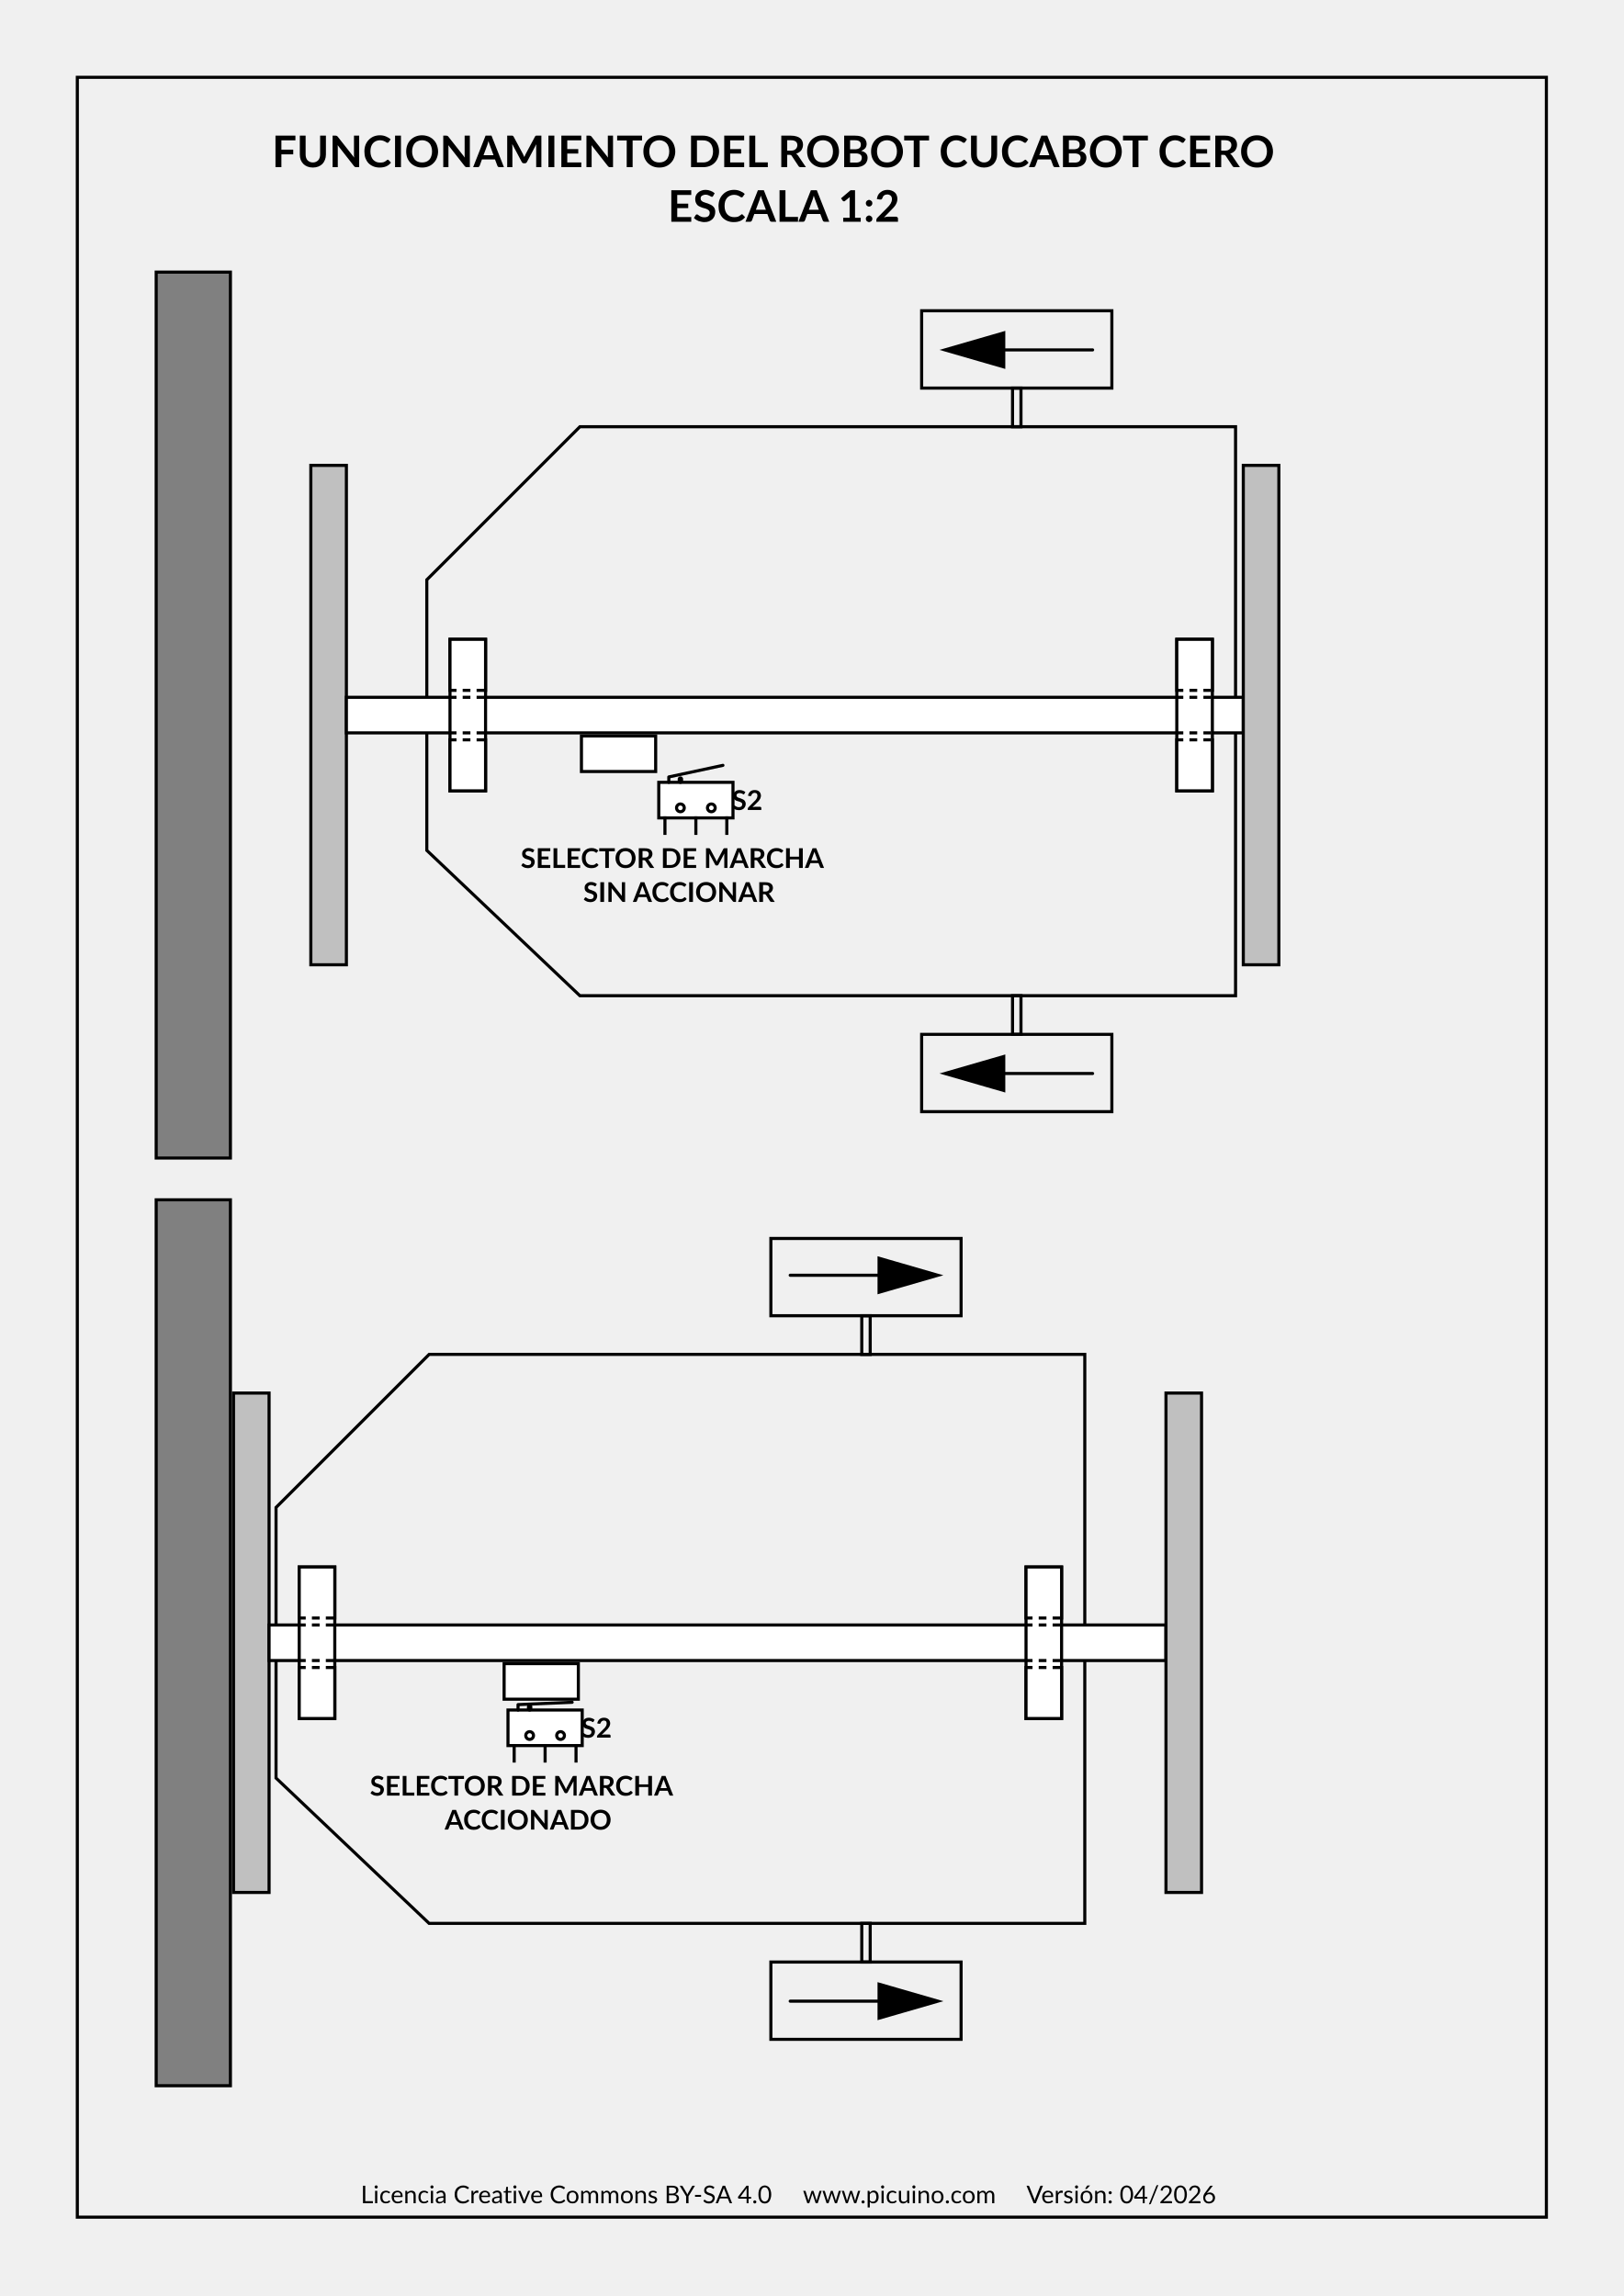
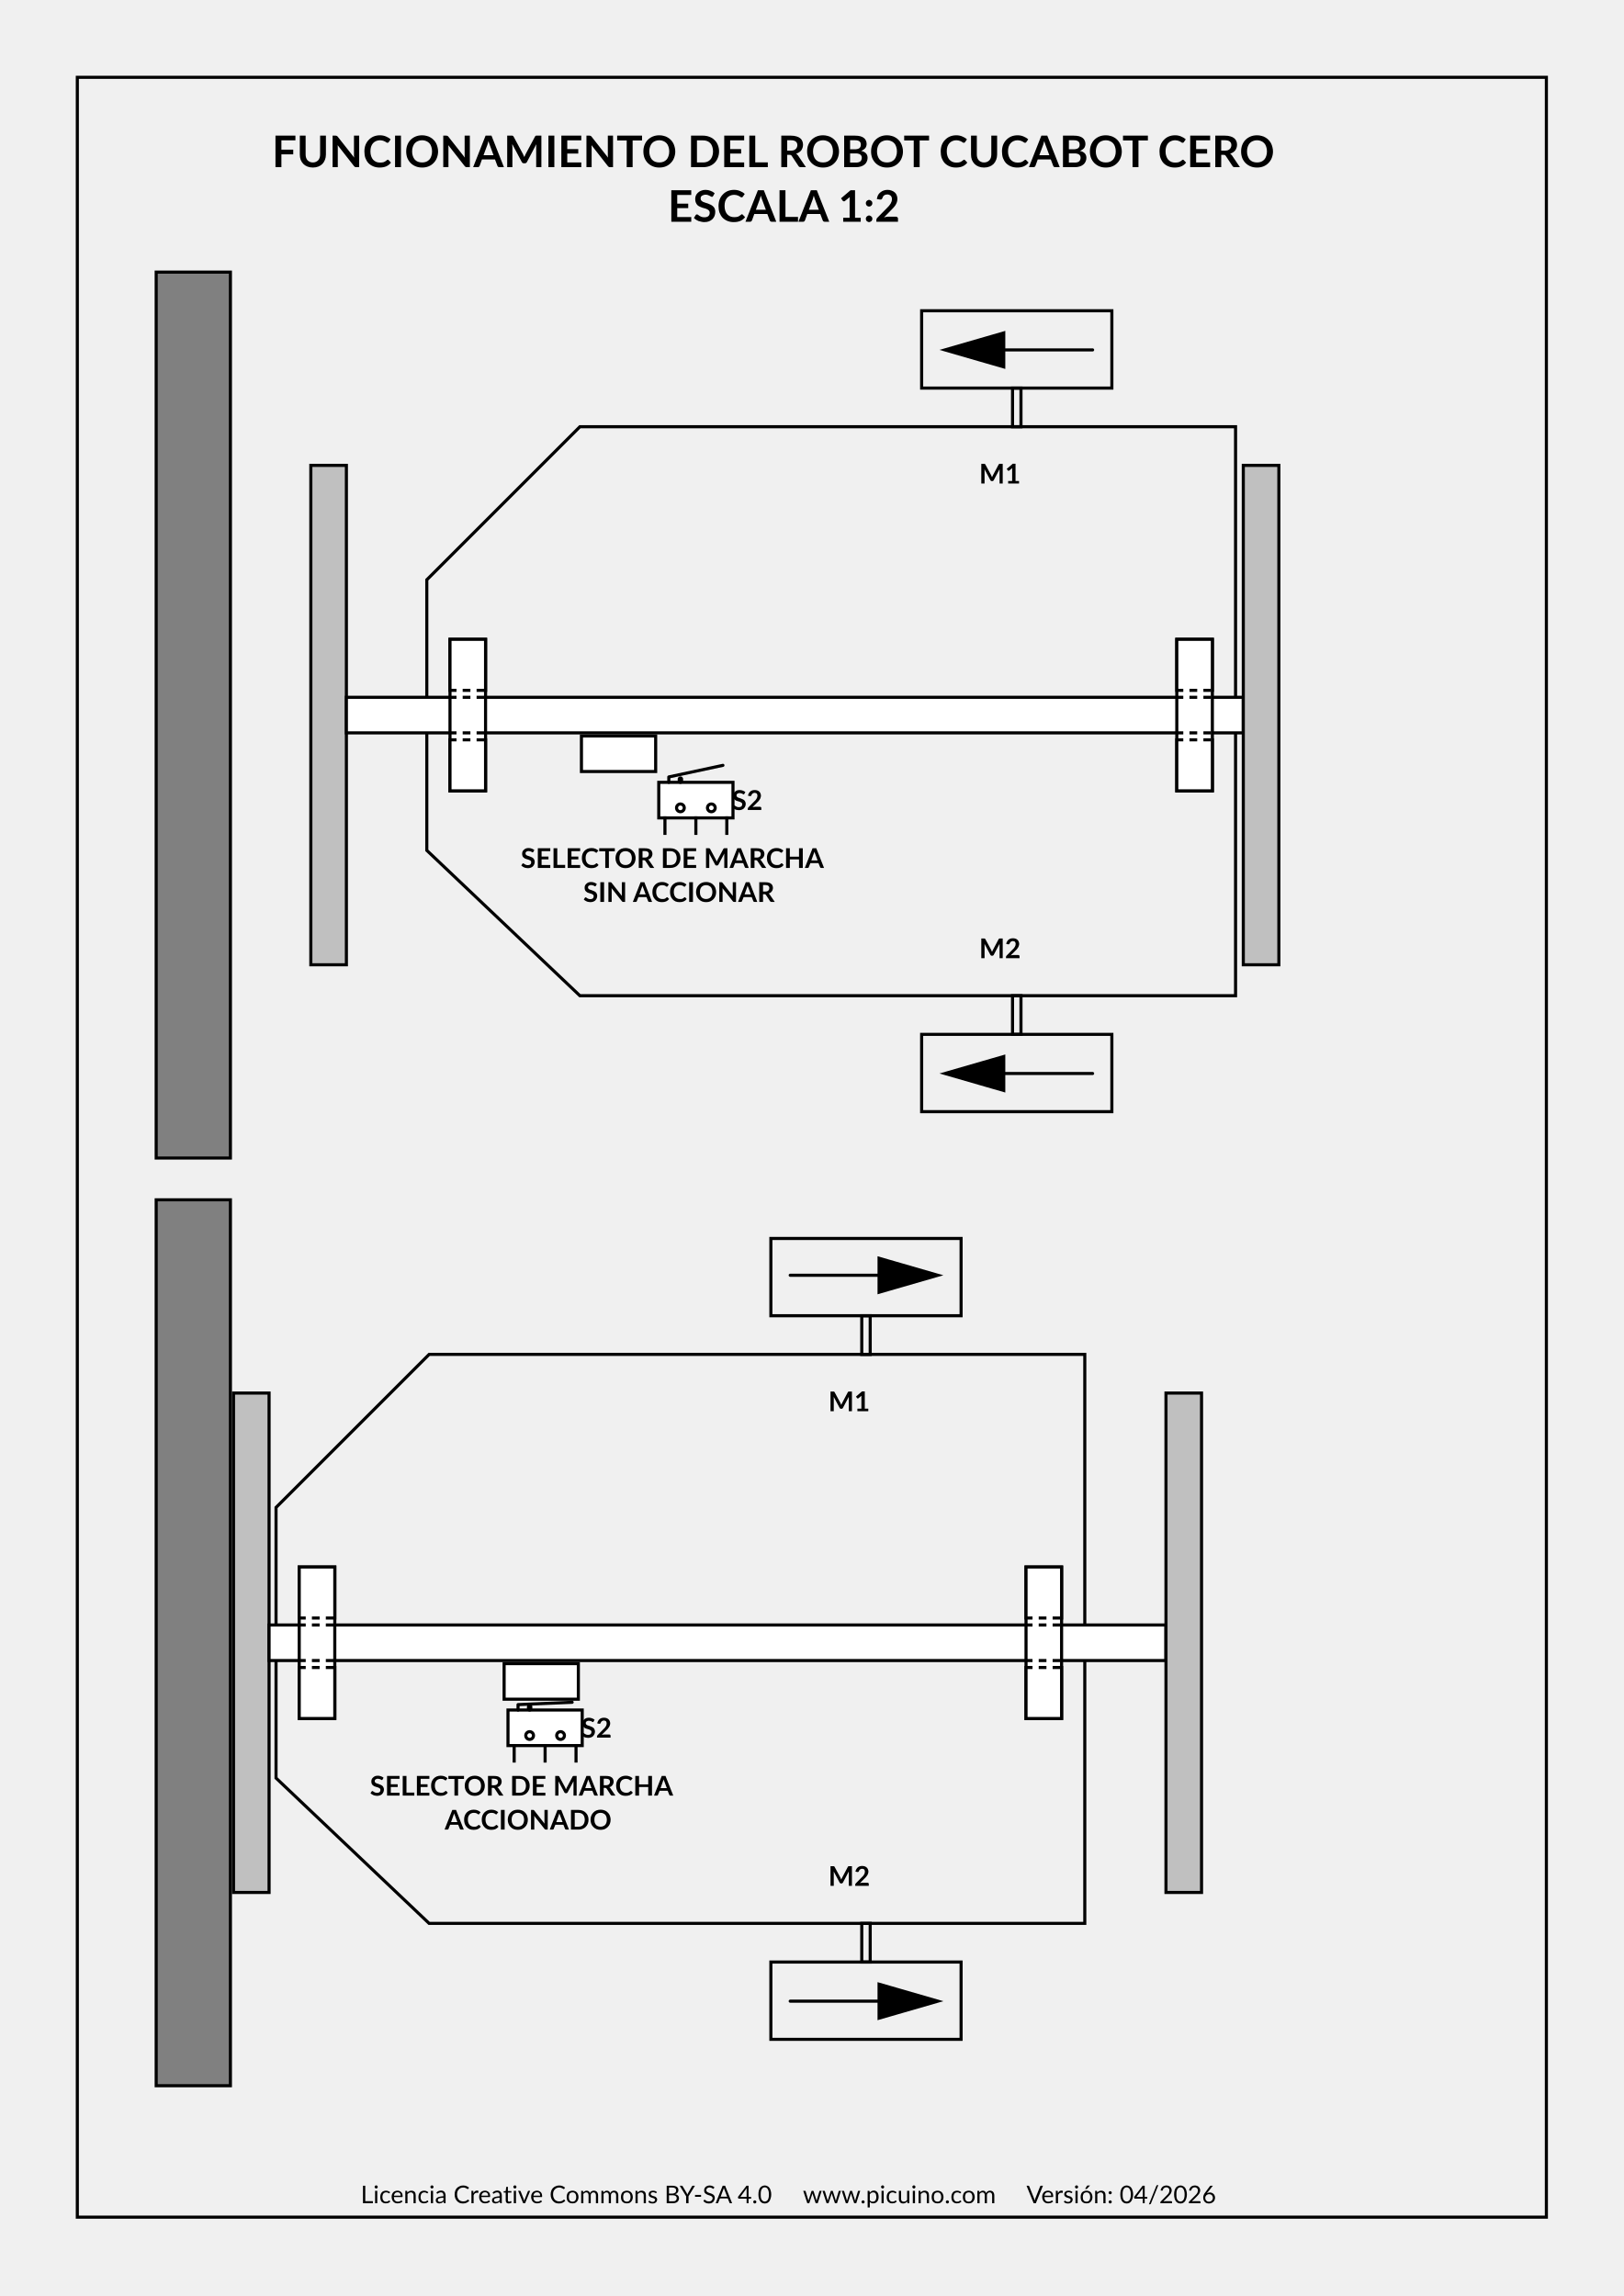
<svg xmlns="http://www.w3.org/2000/svg" width="210mm" height="297mm" viewBox="0 0 210 297" version="1.1" id="svg1">
  <defs id="defs1">
    <marker style="overflow:visible" id="Triangle" refX="0" refY="0" orient="auto-start-reverse" markerWidth="4" markerHeight="2" viewBox="0 0 1 1" preserveAspectRatio="none">
      <path transform="scale(0.5)" style="fill:context-stroke;fill-rule:evenodd;stroke:context-stroke;stroke-width:1pt" d="M 5.77,0 -2.88,5 V -5 Z" id="path135" />
    </marker>
    <rect x="411.969" y="1073.386" width="162.52" height="22.677" id="rect10" />
  </defs>
  <g id="layer1">
    <rect style="stroke-width:0.401;fill:none;fill-opacity:1;stroke:#000000;stroke-linecap:butt;stroke-opacity:1" id="rect128" width="190" height="277.624" x="10" y="10" transform="matrix(1,0,0,0.9970336,0,0.02966399)" />
    <text xml:space="preserve" style="font-weight:bold;font-size:12.7px;font-family:Lato;-inkscape-font-specification:'Lato Bold';writing-mode:lr-tb;direction:ltr;fill:#000000;stroke-width:0;fill-opacity:1;stroke:none" x="25.026" y="20.242" id="text1">
      <tspan id="tspan1" style="stroke-width:0;fill:#000000;fill-opacity:1;stroke:none" x="25.026" y="20.242" />
    </text>
    <text xml:space="preserve" style="font-weight:bold;font-size:5.644px;font-family:Lato;-inkscape-font-specification:'Lato Bold';text-align:center;writing-mode:lr-tb;direction:ltr;text-anchor:middle;fill:#000000;fill-opacity:1;stroke:none;stroke-width:0" x="104.814" y="21.626" id="text2">
      <tspan id="tspan2" style="font-size:5.644px;stroke-width:0" x="104.814" y="21.626">FUNCIONAMIENTO DEL ROBOT CUCABOT CERO</tspan>
      <tspan style="font-size:5.644px;stroke-width:0" x="104.814" y="28.682" id="tspan11">ESCALA 1:2</tspan>
    </text>
    <text xml:space="preserve" style="font-weight:normal;font-size:3.175px;font-family:Lato;-inkscape-font-specification:Lato;text-align:center;writing-mode:lr-tb;direction:ltr;text-anchor:middle;fill:#000000;fill-opacity:1;stroke:none;stroke-width:0.4;stroke-dasharray:none;stroke-opacity:1;font-style:normal;font-stretch:normal;font-variant:normal" x="104" y="285" id="text9">
      <tspan style="fill:#000000;fill-opacity:1;stroke:none;stroke-width:0.4;-inkscape-font-specification:Lato;font-family:Lato;font-weight:normal;font-style:normal;font-stretch:normal;font-variant:normal;font-size:3.175px" x="104" y="285" id="tspan10">Licencia Creative Commons BY-SA 4.0     www.picuino.com     Versión: 04/2026</tspan>
    </text>
    <text xml:space="preserve" transform="scale(0.2645833)" id="text10" style="font-weight:bold;font-size:21.333px;font-family:Lato;-inkscape-font-specification:'Lato Bold';writing-mode:lr-tb;direction:ltr;white-space:pre;shape-inside:url(#rect10);display:inline;fill:#000000;fill-opacity:1;stroke:none;stroke-width:1.512;stroke-dasharray:none;stroke-opacity:1" />
    <path id="rect1" style="fill:none;stroke:#000000;stroke-width:0.4;stroke-linecap:round" d="M 75,55.2 H 159.8 V 128.8 H 75 L 55.2,110 V 92 75 Z" />
    <g id="g4" transform="matrix(0.9920001,0,0,0.999894,-9.958791,10.004)" style="stroke-width:1.004">
      <rect style="fill:none;stroke:#000000;stroke-width:0.402;stroke-linecap:round" id="rect2" width="24.8" height="10" x="130.2" y="30.2" />
      <rect style="fill:none;stroke:#000000;stroke-width:0.402;stroke-linecap:round" id="rect4" width="1.1" height="5" x="142.05" y="40.2" />
    </g>
    <g id="g6" transform="matrix(0.9920006,0,0,-0.9998926,-9.958871,173.9959)" style="stroke-width:1.004">
      <rect style="fill:none;stroke:#000000;stroke-width:0.402;stroke-linecap:round" id="rect5" width="24.8" height="10" x="130.2" y="30.2" />
      <rect style="fill:none;stroke:#000000;stroke-width:0.402;stroke-linecap:round" id="rect6" width="1.1" height="5" x="142.05" y="40.2" />
    </g>
    <g id="g55" transform="translate(9.999999,-10)">
      <rect style="fill:#c0c0c0;fill-opacity:1;stroke:#000000;stroke-width:0.4" id="rect3" width="4.6" height="64.6" x="30.2" y="70.2" />
      <rect style="fill:#ffffff;stroke:#000000;stroke-width:0.4" id="rect11" width="116" height="4.6" x="34.8" y="100.2" />
      <rect style="fill:#c0c0c0;fill-opacity:1;stroke:#000000;stroke-width:0.4" id="rect12" width="4.6" height="64.6" x="150.8" y="70.2" />
      <rect style="fill:#ffffff;stroke:#000000;stroke-width:0.4" id="rect13" width="4.6" height="6.6" x="48.2" y="92.7" />
      <rect style="fill:#ffffff;stroke:#000000;stroke-width:0.4" id="rect14" width="4.6" height="6.6" x="48.2" y="105.7" />
      <rect style="fill:#ffffff;stroke:#000000;stroke-width:0.4" id="rect25" width="4.6" height="19.6" x="48.2" y="92.7" />
      <path style="fill:#ffffff;stroke:#000000;stroke-width:0.4;stroke-dasharray:1, 0.8;stroke-dashoffset:0.16" d="m 48.2,99.3 h 4.6" id="path47" />
      <path style="fill:#ffffff;stroke:#000000;stroke-width:0.4;stroke-dasharray:1, 0.8;stroke-dashoffset:0.16" d="m 48.2,105.7 h 4.6" id="path48" />
      <path style="fill:#ffffff;stroke:#000000;stroke-width:0.4;stroke-dasharray:1, 0.8;stroke-dashoffset:0.16" d="m 48.2,100.2 h 4.6" id="path49" />
      <path style="fill:#ffffff;stroke:#000000;stroke-width:0.4;stroke-dasharray:1, 0.8;stroke-dashoffset:0.16" d="m 48.2,104.8 h 4.6" id="path50" />
      <rect style="fill:#ffffff;stroke:#000000;stroke-width:0.4" id="rect50" width="4.6" height="6.6" x="142.2" y="92.7" />
      <rect style="fill:#ffffff;stroke:#000000;stroke-width:0.4" id="rect51" width="4.6" height="6.6" x="142.2" y="105.7" />
      <rect style="fill:#ffffff;stroke:#000000;stroke-width:0.4" id="rect52" width="4.6" height="19.6" x="142.2" y="92.7" />
      <path style="fill:#ffffff;stroke:#000000;stroke-width:0.4;stroke-dasharray:1, 0.8;stroke-dashoffset:0.16" d="m 142.2,99.3 h 4.6" id="path52" />
      <path style="fill:#ffffff;stroke:#000000;stroke-width:0.4;stroke-dasharray:1, 0.8;stroke-dashoffset:0.16" d="m 142.2,105.7 h 4.6" id="path53" />
      <path style="fill:#ffffff;stroke:#000000;stroke-width:0.4;stroke-dasharray:1, 0.8;stroke-dashoffset:0.16" d="m 142.2,100.2 h 4.6" id="path54" />
      <path style="fill:#ffffff;stroke:#000000;stroke-width:0.4;stroke-dasharray:1, 0.8;stroke-dashoffset:0.16" d="m 142.2,104.8 h 4.6" id="path55" />
    </g>
    <rect style="fill:#ffffff;fill-opacity:1;stroke:#000000;stroke-width:0.4;stroke-dasharray:none;stroke-dashoffset:0.16" id="rect59" width="9.6" height="4.6" x="75.2" y="95.2" />
    <g id="g69" transform="translate(9.999999,-10)">
      <rect style="fill:#ffffff;fill-opacity:1;stroke:#000000;stroke-width:0.4;stroke-dasharray:none;stroke-dashoffset:0.605" id="rect60" width="9.6" height="4.6" x="75.2" y="111.2" />
      <path style="fill:#ffffff;fill-opacity:1;stroke:#000000;stroke-width:0.4;stroke-linecap:butt;stroke-dasharray:none;stroke-dashoffset:0.605" d="M 76,115.6 V 118" id="path61" />
      <path style="fill:#ffffff;fill-opacity:1;stroke:#000000;stroke-width:0.4;stroke-linecap:butt;stroke-dasharray:none;stroke-dashoffset:0.605" d="M 80,115.6 V 118" id="path62" />
      <path style="fill:#ffffff;fill-opacity:1;stroke:#000000;stroke-width:0.4;stroke-linecap:butt;stroke-dasharray:none;stroke-dashoffset:0.605" d="M 84,115.6 V 118" id="path63" />
      <ellipse style="fill:#ffffff;fill-opacity:1;stroke:#000000;stroke-width:0.4;stroke-linecap:butt;stroke-dasharray:none;stroke-dashoffset:0.605" id="path64" cx="78" cy="114.5" rx="0.5" ry="0.5" />
      <path style="fill:none;fill-opacity:1;stroke:#000000;stroke-width:0.4;stroke-linecap:round;stroke-linejoin:round;stroke-dasharray:none;stroke-dashoffset:0.605" d="m 76.5,111.2 v -0.7 l 7,-1.5" id="path65" />
      <path style="fill:none;fill-opacity:1;stroke:#000000;stroke-width:0.7;stroke-linecap:round;stroke-linejoin:round;stroke-dasharray:none;stroke-dashoffset:0.605" d="m 78,111.046 v -0.266" id="path66" />
      <ellipse style="fill:#ffffff;fill-opacity:1;stroke:#000000;stroke-width:0.4;stroke-linecap:butt;stroke-dasharray:none;stroke-dashoffset:0.605" id="ellipse66" cx="82" cy="114.5" rx="0.5" ry="0.5" />
    </g>
    <text xml:space="preserve" style="font-weight:bold;font-size:3.523px;font-family:Lato;-inkscape-font-specification:'Lato Bold';text-align:center;writing-mode:lr-tb;direction:ltr;text-anchor:middle;fill:#000000;fill-opacity:1;stroke:none;stroke-width:0.4;stroke-linecap:butt" x="98.623" y="104.927" id="text3" transform="scale(1.001486,0.9985157)">
      <tspan id="tspan3" style="font-size:3.523px;fill:#000000;fill-opacity:1;stroke:none;stroke-width:0.4" x="98.623" y="104.927">S2</tspan>
    </text>
    <text xml:space="preserve" style="font-weight:bold;font-size:3.523px;font-family:Lato;-inkscape-font-specification:'Lato Bold';text-align:center;writing-mode:lr-tb;direction:ltr;text-anchor:middle;fill:#000000;fill-opacity:1;stroke:none;stroke-width:0.4;stroke-linecap:butt" x="89.816" y="112.438" id="text11" transform="scale(1.001486,0.9985157)">
      <tspan id="tspan8" style="font-size:3.523px;fill:#000000;fill-opacity:1;stroke:none;stroke-width:0.4" x="89.816" y="112.438">SELECTOR DE MARCHA</tspan>
      <tspan style="font-size:3.523px;fill:#000000;fill-opacity:1;stroke:none;stroke-width:0.4" x="89.816" y="116.842" id="tspan40">SIN ACCIONAR</tspan>
    </text>
    <path id="path11" style="fill:none;stroke:#000000;stroke-width:0.4;stroke-linecap:round" d="m 55.5,175.2 h 84.8 v 73.6 H 55.5 L 35.7,230 v -18 -17 z" />
    <g id="g16" transform="matrix(0.9920001,0,0,0.999894,-29.45879,130.004)" style="stroke-width:1.004">
      <rect style="fill:none;stroke:#000000;stroke-width:0.402;stroke-linecap:round" id="rect15" width="24.8" height="10" x="130.2" y="30.2" />
      <rect style="fill:none;stroke:#000000;stroke-width:0.402;stroke-linecap:round" id="rect16" width="1.1" height="5" x="142.05" y="40.2" />
    </g>
    <g id="g18" transform="matrix(0.9920006,0,0,-0.9998926,-29.45887,293.9959)" style="stroke-width:1.004">
      <rect style="fill:none;stroke:#000000;stroke-width:0.402;stroke-linecap:round" id="rect17" width="24.8" height="10" x="130.2" y="30.2" />
      <rect style="fill:none;stroke:#000000;stroke-width:0.402;stroke-linecap:round" id="rect18" width="1.1" height="5" x="142.05" y="40.2" />
    </g>
    <rect style="fill:#ffffff;stroke:#000000;stroke-width:0.4" id="rect22" width="4.6" height="6.6" x="38.7" y="202.7" />
    <rect style="fill:#ffffff;stroke:#000000;stroke-width:0.4" id="rect23" width="4.6" height="6.6" x="38.7" y="215.7" />
    <g id="g38">
      <rect style="fill:#c0c0c0;fill-opacity:1;stroke:#000000;stroke-width:0.4" id="rect19" width="4.6" height="64.6" x="30.2" y="180.2" />
      <rect style="fill:#ffffff;stroke:#000000;stroke-width:0.4" id="rect20" width="116" height="4.6" x="34.8" y="210.2" />
      <rect style="fill:#c0c0c0;fill-opacity:1;stroke:#000000;stroke-width:0.4" id="rect21" width="4.6" height="64.6" x="150.8" y="180.2" />
      <rect style="fill:#ffffff;fill-opacity:1;stroke:#000000;stroke-width:0.4;stroke-dasharray:none;stroke-dashoffset:0.16" id="rect32" width="9.6" height="4.6" x="65.2" y="215.2" />
    </g>
    <rect style="fill:#ffffff;stroke:#000000;stroke-width:0.4" id="rect24" width="4.6" height="19.6" x="38.7" y="202.7" />
    <path style="fill:#ffffff;stroke:#000000;stroke-width:0.4;stroke-dasharray:1, 0.8;stroke-dashoffset:0.16" d="m 38.7,209.3 h 4.6" id="path24" />
    <path style="fill:#ffffff;stroke:#000000;stroke-width:0.4;stroke-dasharray:1, 0.8;stroke-dashoffset:0.16" d="m 38.7,215.7 h 4.6" id="path25" />
    <path style="fill:#ffffff;stroke:#000000;stroke-width:0.4;stroke-dasharray:1, 0.8;stroke-dashoffset:0.16" d="m 38.7,210.2 h 4.6" id="path26" />
    <path style="fill:#ffffff;stroke:#000000;stroke-width:0.4;stroke-dasharray:1, 0.8;stroke-dashoffset:0.16" d="m 38.7,214.8 h 4.6" id="path27" />
    <rect style="fill:#ffffff;stroke:#000000;stroke-width:0.4" id="rect27" width="4.6" height="6.6" x="132.7" y="202.7" />
    <rect style="fill:#ffffff;stroke:#000000;stroke-width:0.4" id="rect28" width="4.6" height="6.6" x="132.7" y="215.7" />
    <rect style="fill:#ffffff;stroke:#000000;stroke-width:0.4" id="rect29" width="4.6" height="19.6" x="132.7" y="202.7" />
    <path style="fill:#ffffff;stroke:#000000;stroke-width:0.4;stroke-dasharray:1, 0.8;stroke-dashoffset:0.16" d="m 132.7,209.3 h 4.6" id="path29" />
    <path style="fill:#ffffff;stroke:#000000;stroke-width:0.4;stroke-dasharray:1, 0.8;stroke-dashoffset:0.16" d="m 132.7,215.7 h 4.6" id="path30" />
    <path style="fill:#ffffff;stroke:#000000;stroke-width:0.4;stroke-dasharray:1, 0.8;stroke-dashoffset:0.16" d="m 132.7,210.2 h 4.6" id="path31" />
    <path style="fill:#ffffff;stroke:#000000;stroke-width:0.4;stroke-dasharray:1, 0.8;stroke-dashoffset:0.16" d="m 132.7,214.8 h 4.6" id="path32" />
    <g id="g39" transform="translate(-9.500001)">
      <rect style="fill:#ffffff;fill-opacity:1;stroke:#000000;stroke-width:0.4;stroke-dasharray:none;stroke-dashoffset:0.605" id="rect33" width="9.6" height="4.6" x="75.2" y="221.2" />
      <path style="fill:#ffffff;fill-opacity:1;stroke:#000000;stroke-width:0.4;stroke-linecap:butt;stroke-dasharray:none;stroke-dashoffset:0.605" d="m 76,225.6 v 2.4" id="path33" />
      <path style="fill:#ffffff;fill-opacity:1;stroke:#000000;stroke-width:0.4;stroke-linecap:butt;stroke-dasharray:none;stroke-dashoffset:0.605" d="m 80,225.6 v 2.4" id="path34" />
      <path style="fill:#ffffff;fill-opacity:1;stroke:#000000;stroke-width:0.4;stroke-linecap:butt;stroke-dasharray:none;stroke-dashoffset:0.605" d="m 84,225.6 v 2.4" id="path35" />
      <ellipse style="fill:#ffffff;fill-opacity:1;stroke:#000000;stroke-width:0.4;stroke-linecap:butt;stroke-dasharray:none;stroke-dashoffset:0.605" id="ellipse35" cx="78" cy="224.5" rx="0.5" ry="0.5" />
      <path style="fill:none;fill-opacity:1;stroke:#000000;stroke-width:0.4;stroke-linecap:round;stroke-linejoin:round;stroke-dasharray:none;stroke-dashoffset:0.605" d="m 76.5,221.2 v -0.7 l 7,-0.3" id="path36" />
      <path style="fill:none;fill-opacity:1;stroke:#000000;stroke-width:0.7;stroke-linecap:round;stroke-linejoin:round;stroke-dasharray:none;stroke-dashoffset:0.605" d="m 78,221.046 v -0.266" id="path37" />
      <ellipse style="fill:#ffffff;fill-opacity:1;stroke:#000000;stroke-width:0.4;stroke-linecap:butt;stroke-dasharray:none;stroke-dashoffset:0.605" id="ellipse37" cx="82" cy="224.5" rx="0.5" ry="0.5" />
    </g>
    <text xml:space="preserve" style="font-weight:bold;font-size:3.523px;font-family:Lato;-inkscape-font-specification:'Lato Bold';text-align:center;writing-mode:lr-tb;direction:ltr;text-anchor:middle;fill:#000000;fill-opacity:1;stroke:none;stroke-width:0.4;stroke-linecap:butt" x="79.152" y="225.105" id="text37" transform="scale(1.001486,0.9985157)">
      <tspan id="tspan37" style="font-size:3.523px;fill:#000000;fill-opacity:1;stroke:none;stroke-width:0.4" x="79.152" y="225.105">S2</tspan>
    </text>
    <text xml:space="preserve" style="font-weight:bold;font-size:3.523px;font-family:Lato;-inkscape-font-specification:'Lato Bold';text-align:center;writing-mode:lr-tb;direction:ltr;text-anchor:middle;fill:#000000;fill-opacity:1;stroke:none;stroke-width:0.4;stroke-linecap:butt" x="70.345" y="232.617" id="text38" transform="scale(1.001486,0.9985157)">
      <tspan id="tspan38" style="font-size:3.523px;fill:#000000;fill-opacity:1;stroke:none;stroke-width:0.4" x="70.345" y="232.617">SELECTOR DE MARCHA</tspan>
      <tspan style="font-size:3.523px;fill:#000000;fill-opacity:1;stroke:none;stroke-width:0.4" x="70.345" y="237.02" id="tspan39">ACCIONADO</tspan>
    </text>
    <path style="fill:none;stroke:#000000;stroke-width:0.4;stroke-linecap:round;stroke-linejoin:round;stroke-dasharray:none;stroke-dashoffset:0.605;marker-end:url(#Triangle)" d="m 102.2,164.962 h 14.131" id="path40" />
    <path style="fill:none;stroke:#000000;stroke-width:0.4;stroke-linecap:round;stroke-linejoin:round;stroke-dasharray:none;stroke-dashoffset:0.605;marker-end:url(#Triangle)" d="m 102.2,258.862 h 14.131" id="path41" />
    <path style="fill:none;stroke:#000000;stroke-width:0.4;stroke-linecap:round;stroke-linejoin:round;stroke-dasharray:none;stroke-dashoffset:0.605;marker-end:url(#Triangle)" d="M 141.312,138.862 H 127.182" id="path42" />
    <path style="fill:none;stroke:#000000;stroke-width:0.4;stroke-linecap:round;stroke-linejoin:round;stroke-dasharray:none;stroke-dashoffset:0.605;marker-end:url(#Triangle)" d="M 141.312,45.262 H 127.182" id="path43" />
    <rect style="fill:#808080;fill-opacity:1;stroke:#000000;stroke-width:0.4;stroke-linecap:round;stroke-linejoin:miter;stroke-dasharray:none;stroke-dashoffset:0.605" id="rect43" width="9.6" height="114.6" x="20.2" y="35.2" />
    <rect style="fill:#808080;fill-opacity:1;stroke:#000000;stroke-width:0.4;stroke-linecap:round;stroke-linejoin:miter;stroke-dasharray:none;stroke-dashoffset:0.605" id="rect44" width="9.6" height="114.6" x="20.2" y="155.2" />
+     <text xml:space="preserve" style="font-weight:bold;font-size:3.523px;font-family:Lato;-inkscape-font-specification:'Lato Bold';text-align:center;writing-mode:lr-tb;direction:ltr;text-anchor:middle;fill:#000000;fill-opacity:1;stroke:none;stroke-width:0.4;stroke-linecap:butt" x="131.274" y="124.131" id="text12" transform="scale(1.001486,0.9985157)">
+       <tspan id="tspan12" style="font-size:3.523px;fill:#000000;fill-opacity:1;stroke:none;stroke-width:0.4" x="131.274" y="124.131">M2</tspan>
+     </text>
+     <text xml:space="preserve" style="font-weight:bold;font-size:3.523px;font-family:Lato;-inkscape-font-specification:'Lato Bold';text-align:center;writing-mode:lr-tb;direction:ltr;text-anchor:middle;fill:#000000;fill-opacity:1;stroke:none;stroke-width:0.4;stroke-linecap:butt" x="131.274" y="62.64" id="text13" transform="scale(1.001486,0.9985157)">
+       <tspan id="tspan13" style="font-size:3.523px;fill:#000000;fill-opacity:1;stroke:none;stroke-width:0.4" x="131.274" y="62.64">M1</tspan>
+     </text>
+     <text xml:space="preserve" style="font-weight:bold;font-size:3.523px;font-family:Lato;-inkscape-font-specification:'Lato Bold';text-align:center;writing-mode:lr-tb;direction:ltr;text-anchor:middle;fill:#000000;fill-opacity:1;stroke:none;stroke-width:0.4;stroke-linecap:butt" x="111.802" y="244.309" id="text12-5" transform="scale(1.001486,0.9985157)">
+       <tspan id="tspan12-1" style="font-size:3.523px;fill:#000000;fill-opacity:1;stroke:none;stroke-width:0.4" x="111.802" y="244.309">M2</tspan>
+     </text>
+     <text xml:space="preserve" style="font-weight:bold;font-size:3.523px;font-family:Lato;-inkscape-font-specification:'Lato Bold';text-align:center;writing-mode:lr-tb;direction:ltr;text-anchor:middle;fill:#000000;fill-opacity:1;stroke:none;stroke-width:0.4;stroke-linecap:butt" x="111.802" y="182.818" id="text13-7" transform="scale(1.001486,0.9985157)">
+       <tspan id="tspan13-1" style="font-size:3.523px;fill:#000000;fill-opacity:1;stroke:none;stroke-width:0.4" x="111.802" y="182.818">M1</tspan>
+     </text>
  </g>
</svg>
